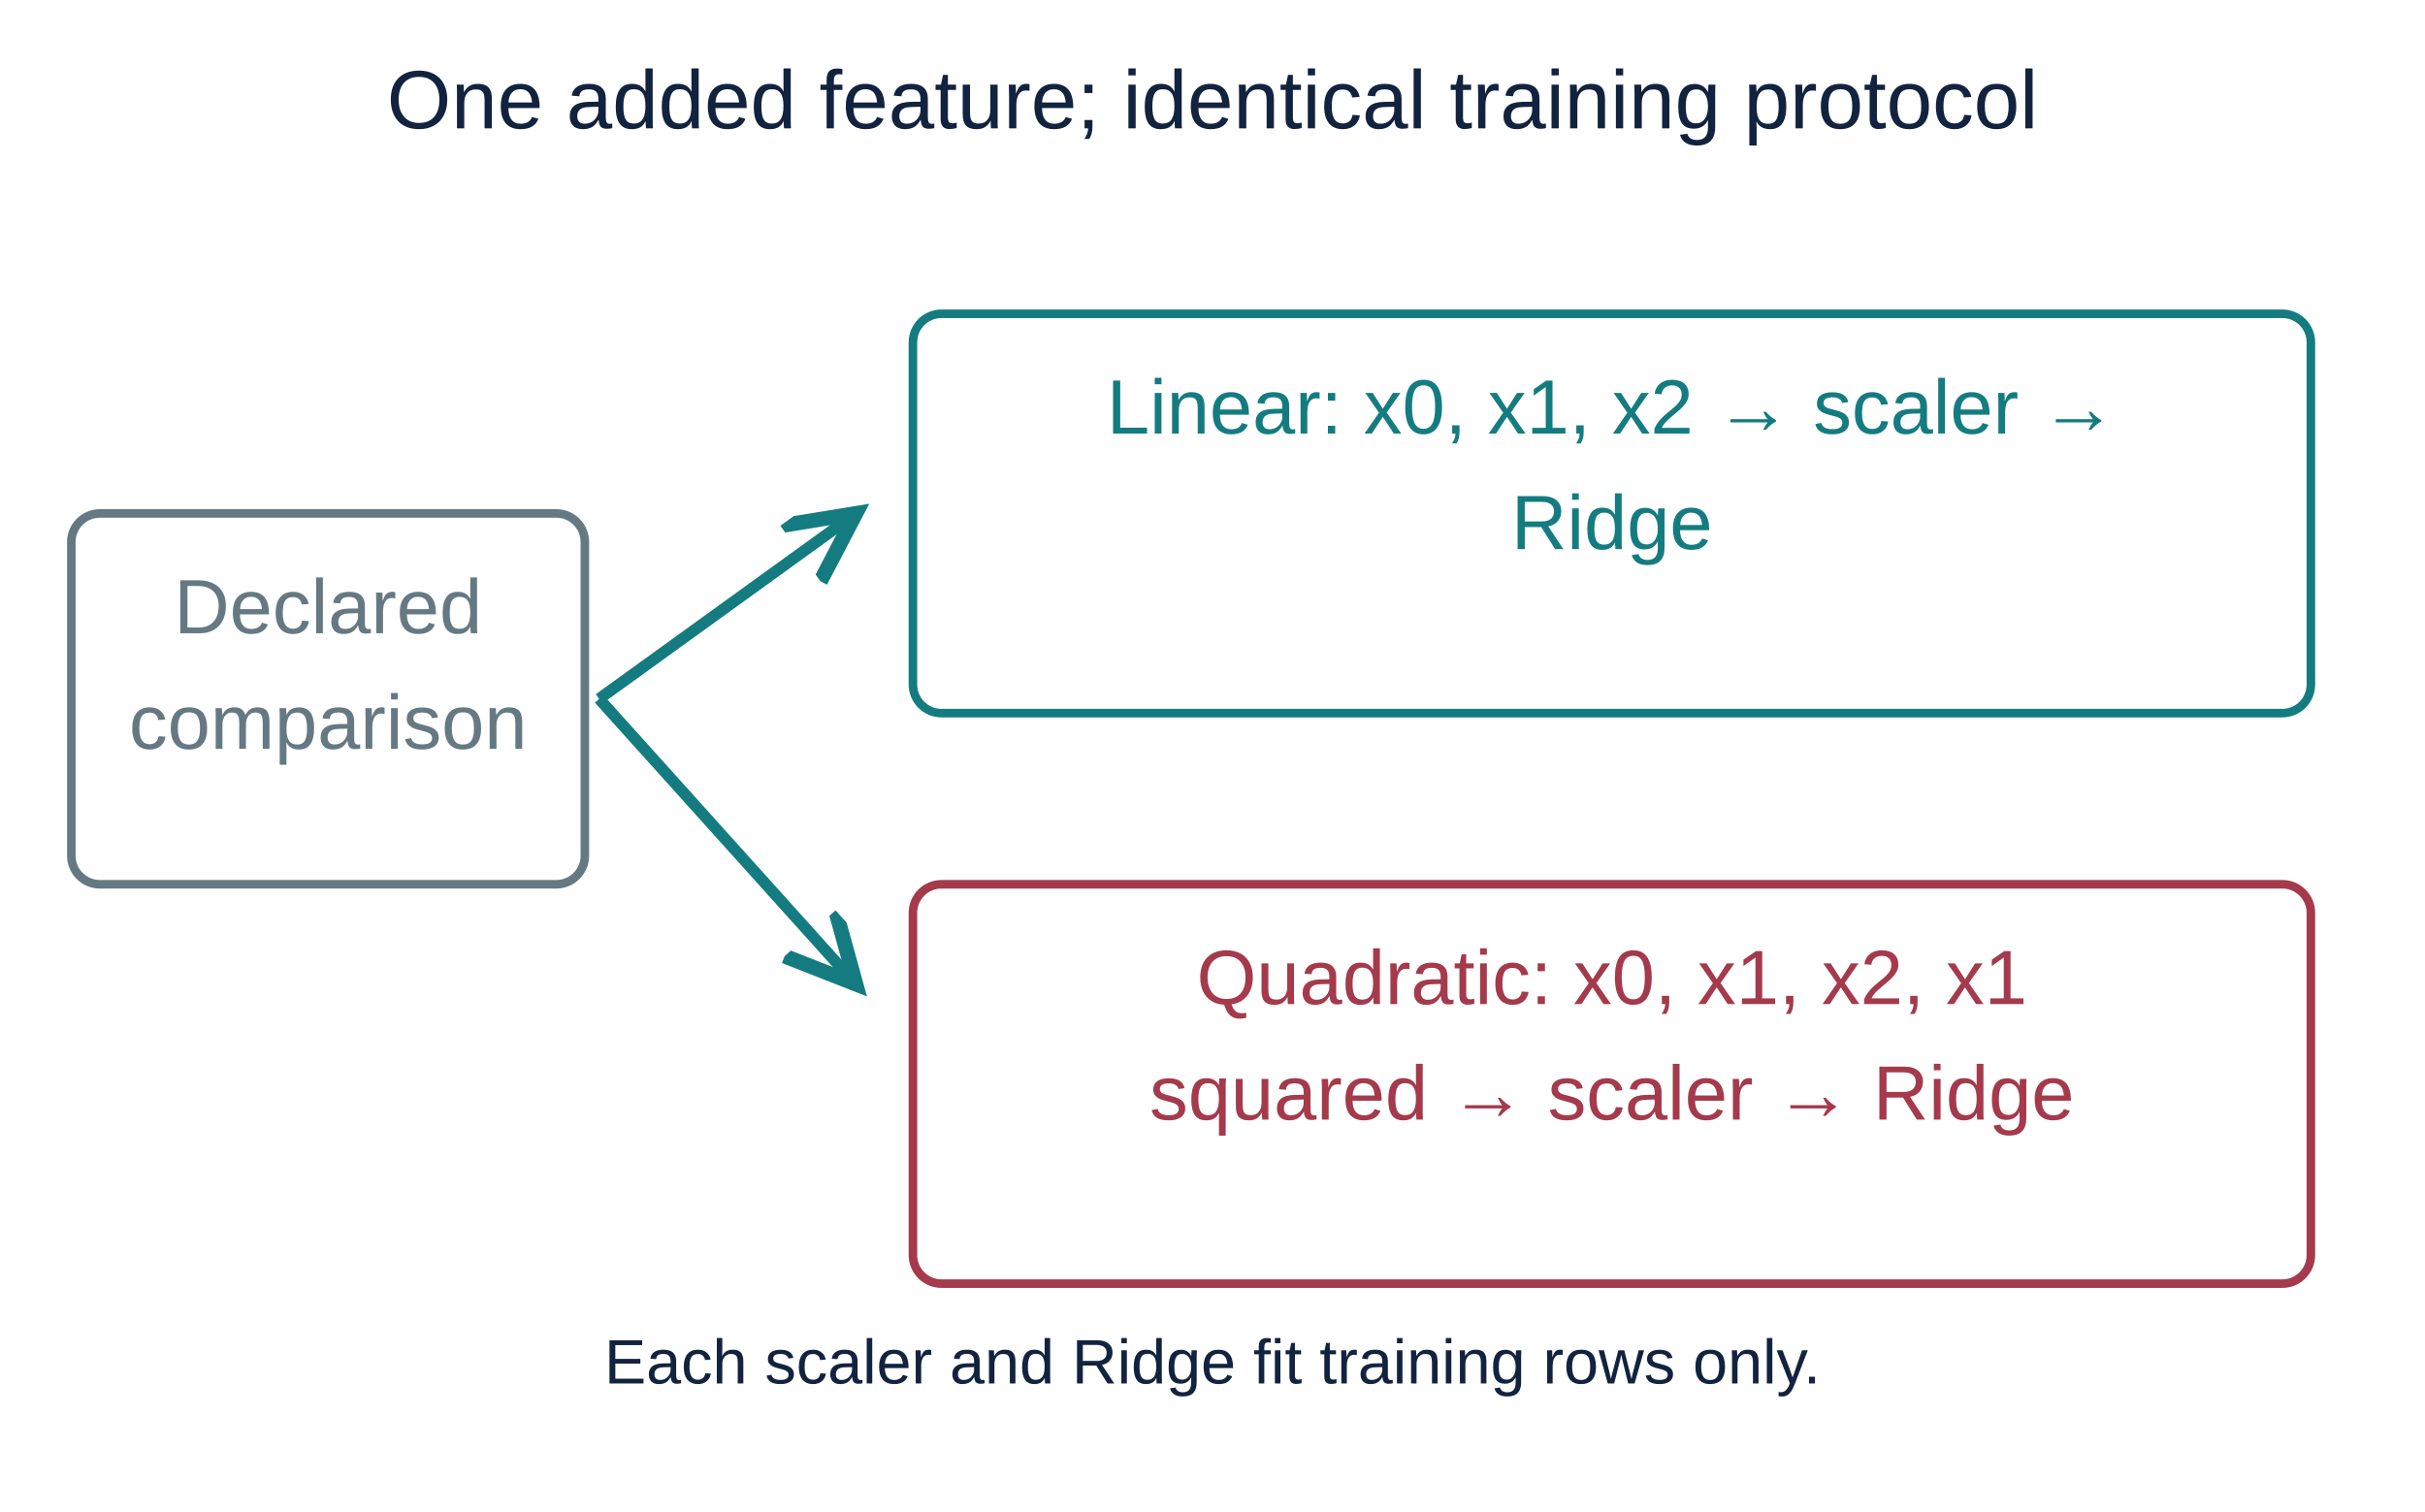
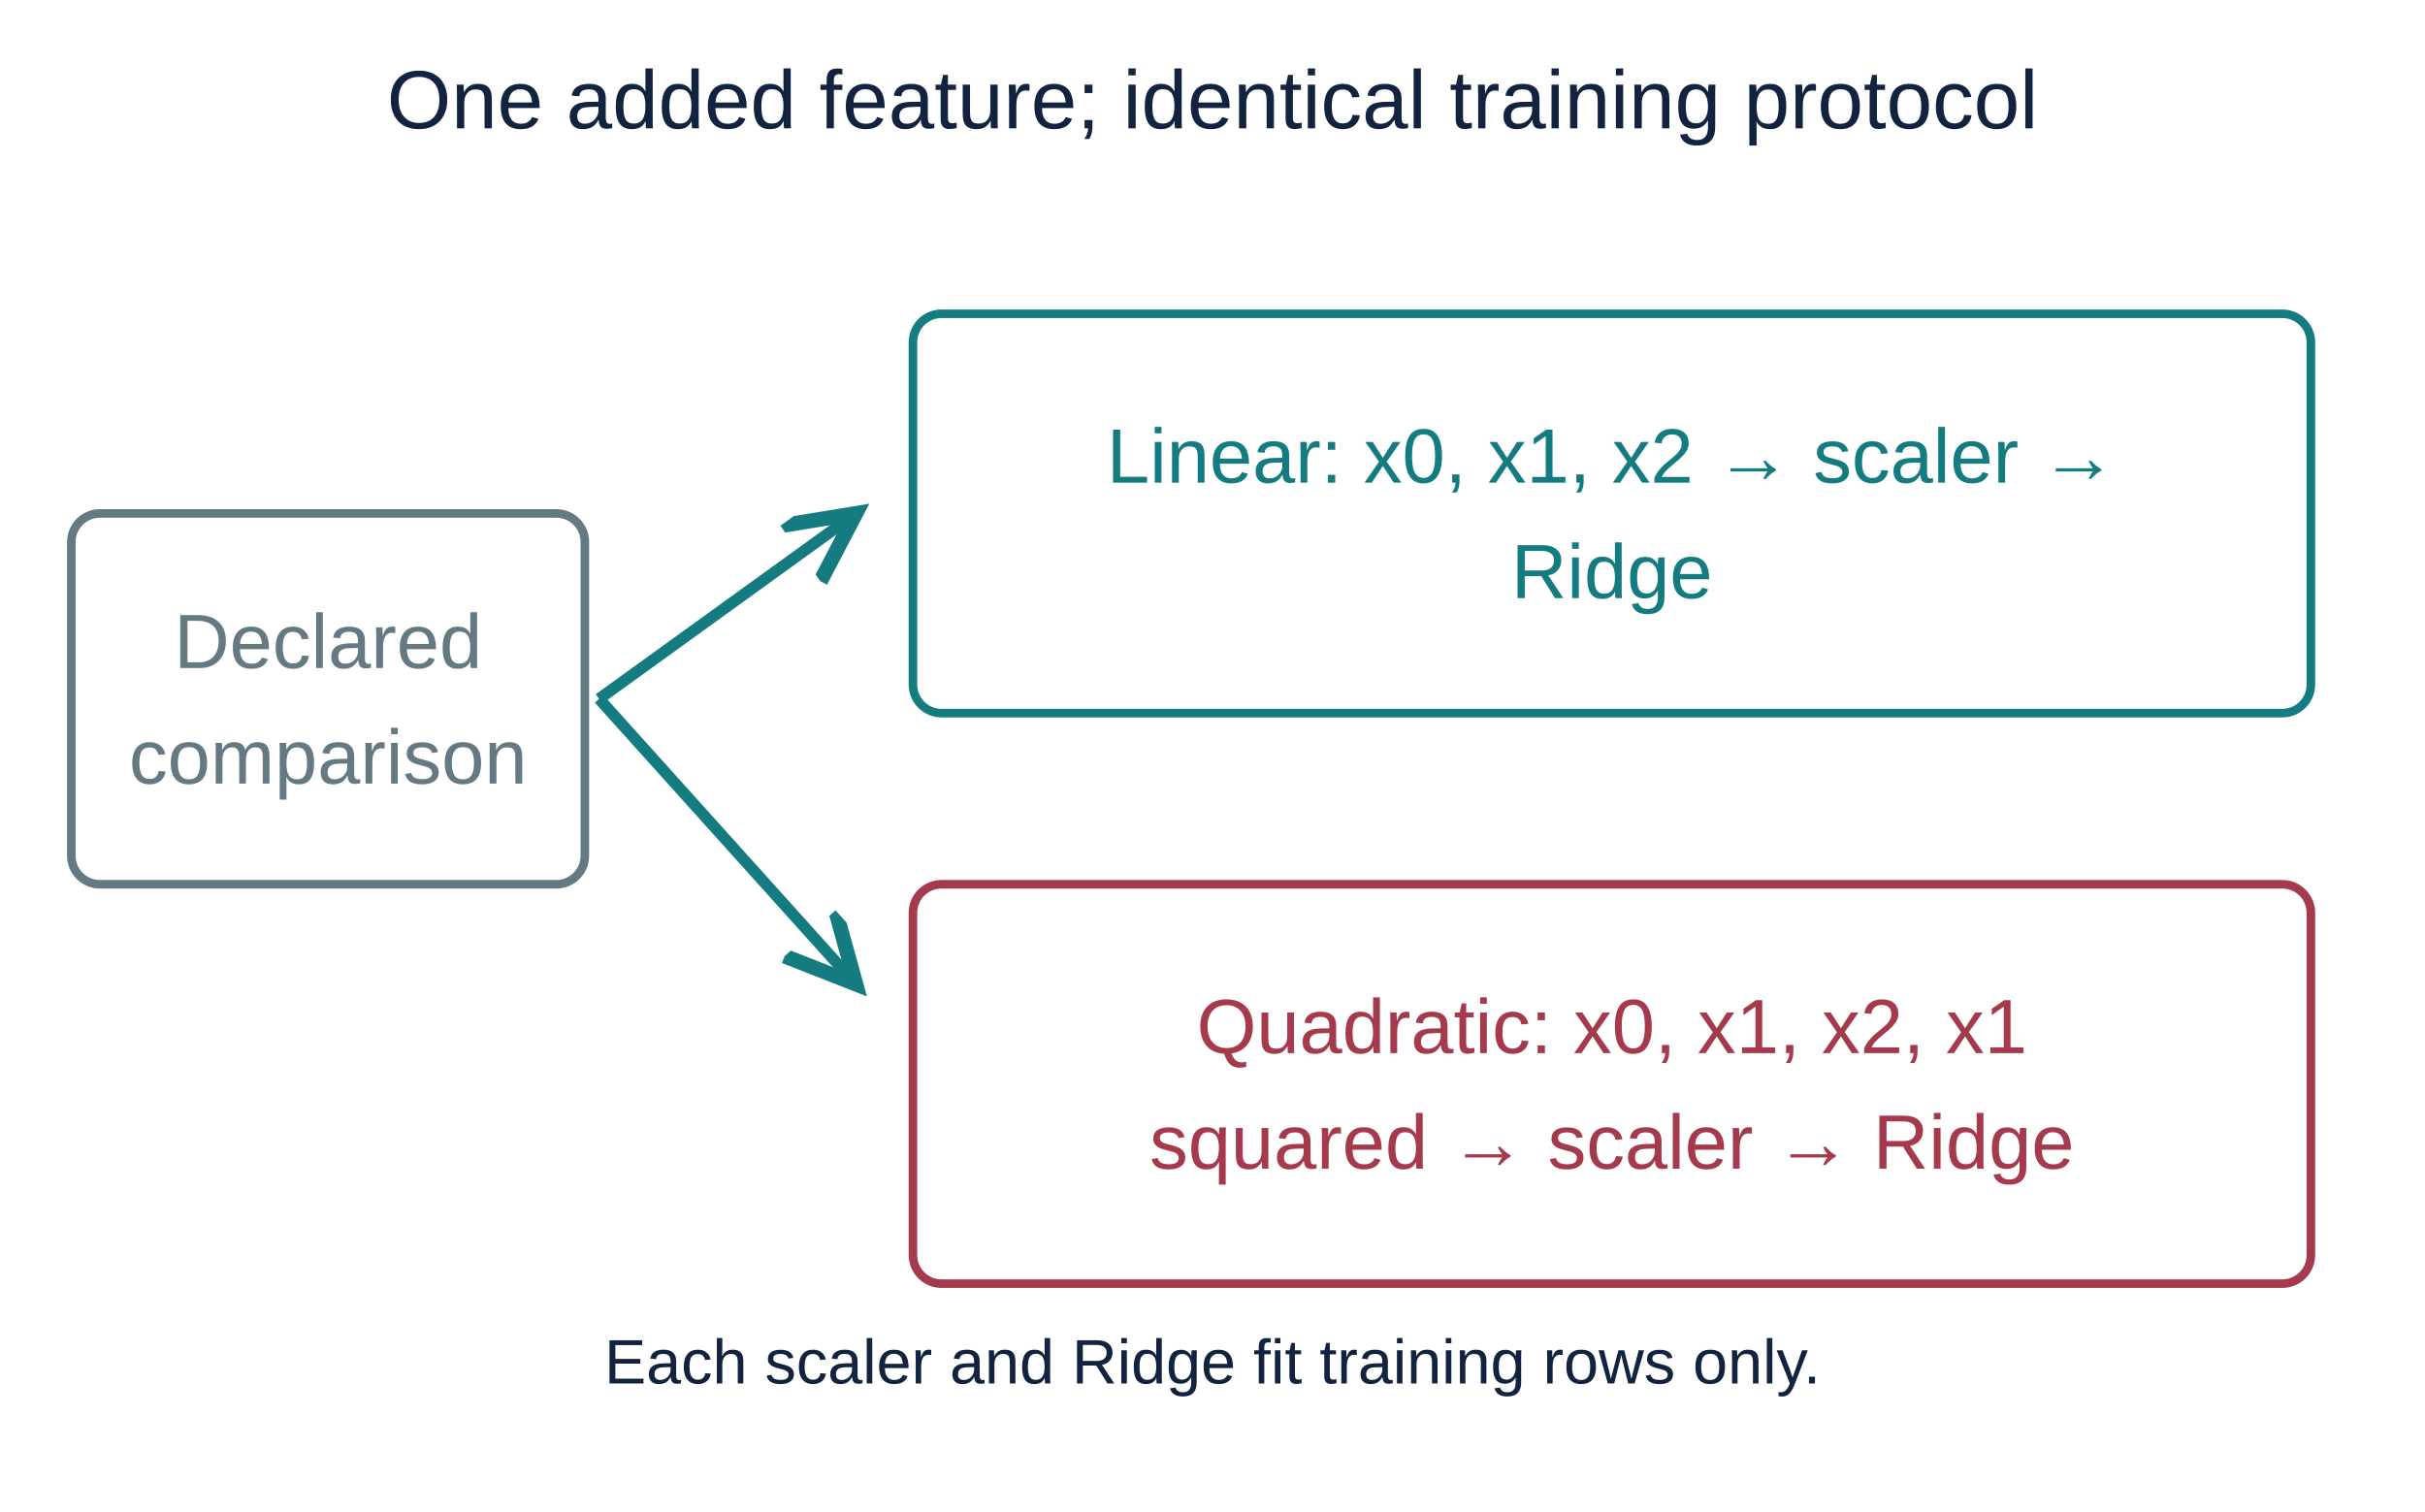
<svg xmlns="http://www.w3.org/2000/svg" viewBox="0 0 850 530" font-family="Arial,sans-serif" role="img" aria-label="One added feature; identical training protocol">
  <defs>
    <marker id="a" markerWidth="8" markerHeight="8" refX="6" refY="3" orient="auto">
      <path d="M0 0 L6 3 L0 6" fill="none" stroke="#147c80" stroke-width="1.3" />
    </marker>
  </defs>
  <text x="425" y="45.0" font-size="29" text-anchor="middle" fill="#12233f">One added feature; identical training protocol</text>
-   <rect x="25" y="180" width="180" height="130" rx="10" fill="none" stroke="#657983" stroke-width="3" />
-   <text x="115.0" y="222.0" font-size="27" text-anchor="middle" fill="#657983">Declared</text>
-   <text x="115.0" y="262.5" font-size="27" text-anchor="middle" fill="#657983">comparison</text>
+   <g class="node">
+     <rect x="25" y="180" width="180" height="130" rx="10" fill="none" stroke="#657983" stroke-width="3" />
+     <text x="115.0" y="234.2" font-size="27" text-anchor="middle" fill="#657983">Declared</text>
+     <text x="115.0" y="274.7" font-size="27" text-anchor="middle" fill="#657983">comparison</text>
+   </g>
  <path d="M210 245 L300 180" fill="none" stroke="#147c80" stroke-width="4" marker-end="url(#a)" />
  <path d="M210 245 L300 345" fill="none" stroke="#147c80" stroke-width="4" marker-end="url(#a)" />
-   <rect x="320" y="110" width="490" height="140" rx="10" fill="none" stroke="#147c80" stroke-width="3" />
-   <text x="565.0" y="152.0" font-size="27" text-anchor="middle" fill="#147c80">Linear: x0, x1, x2 → scaler →</text>
-   <text x="565.0" y="192.5" font-size="27" text-anchor="middle" fill="#147c80">Ridge</text>
-   <rect x="320" y="310" width="490" height="140" rx="10" fill="none" stroke="#a43a4b" stroke-width="3" />
-   <text x="565.0" y="352.0" font-size="27" text-anchor="middle" fill="#a43a4b">Quadratic: x0, x1, x2, x1</text>
-   <text x="565.0" y="392.5" font-size="27" text-anchor="middle" fill="#a43a4b">squared → scaler → Ridge</text>
+   <g class="node">
+     <rect x="320" y="110" width="490" height="140" rx="10" fill="none" stroke="#147c80" stroke-width="3" />
+     <text x="565.0" y="169.2" font-size="27" text-anchor="middle" fill="#147c80">Linear: x0, x1, x2 → scaler →</text>
+     <text x="565.0" y="209.7" font-size="27" text-anchor="middle" fill="#147c80">Ridge</text>
+   </g>
+   <g class="node">
+     <rect x="320" y="310" width="490" height="140" rx="10" fill="none" stroke="#a43a4b" stroke-width="3" />
+     <text x="565.0" y="369.2" font-size="27" text-anchor="middle" fill="#a43a4b">Quadratic: x0, x1, x2, x1</text>
+     <text x="565.0" y="409.7" font-size="27" text-anchor="middle" fill="#a43a4b">squared → scaler → Ridge</text>
+   </g>
  <text x="425" y="485.0" font-size="22" text-anchor="middle" fill="#12233f">Each scaler and Ridge fit training rows only.</text>
</svg>
